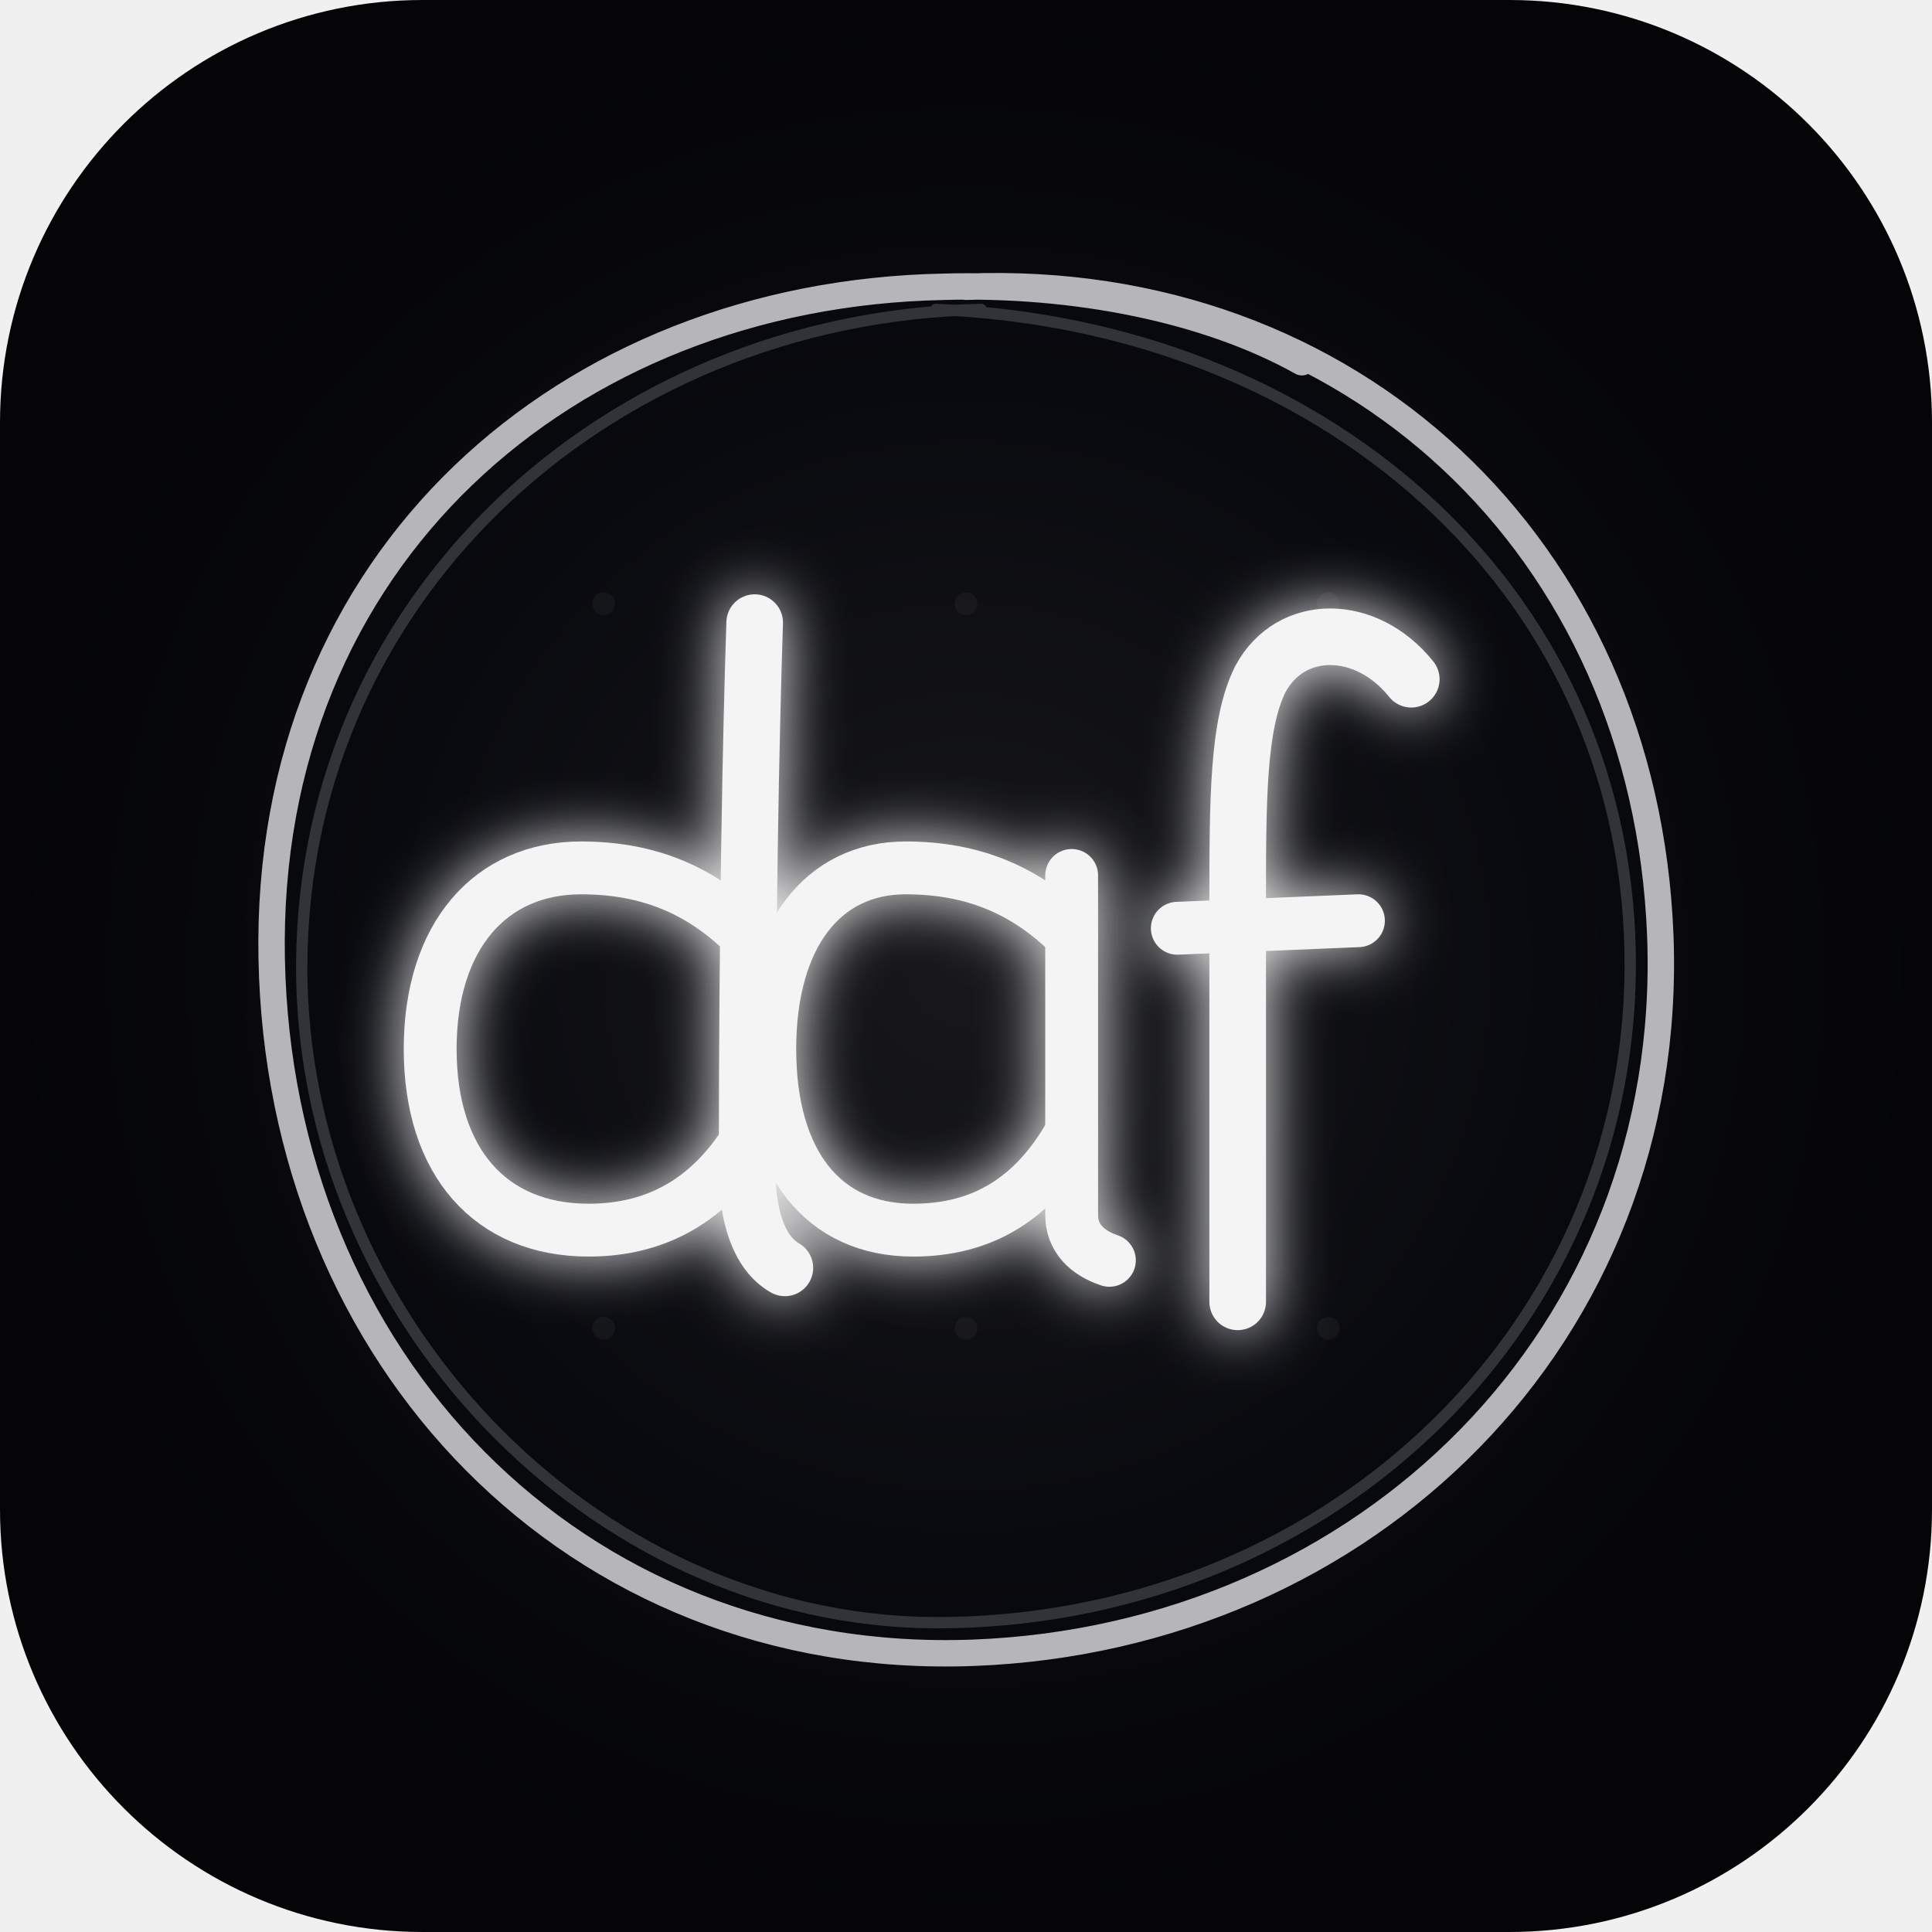
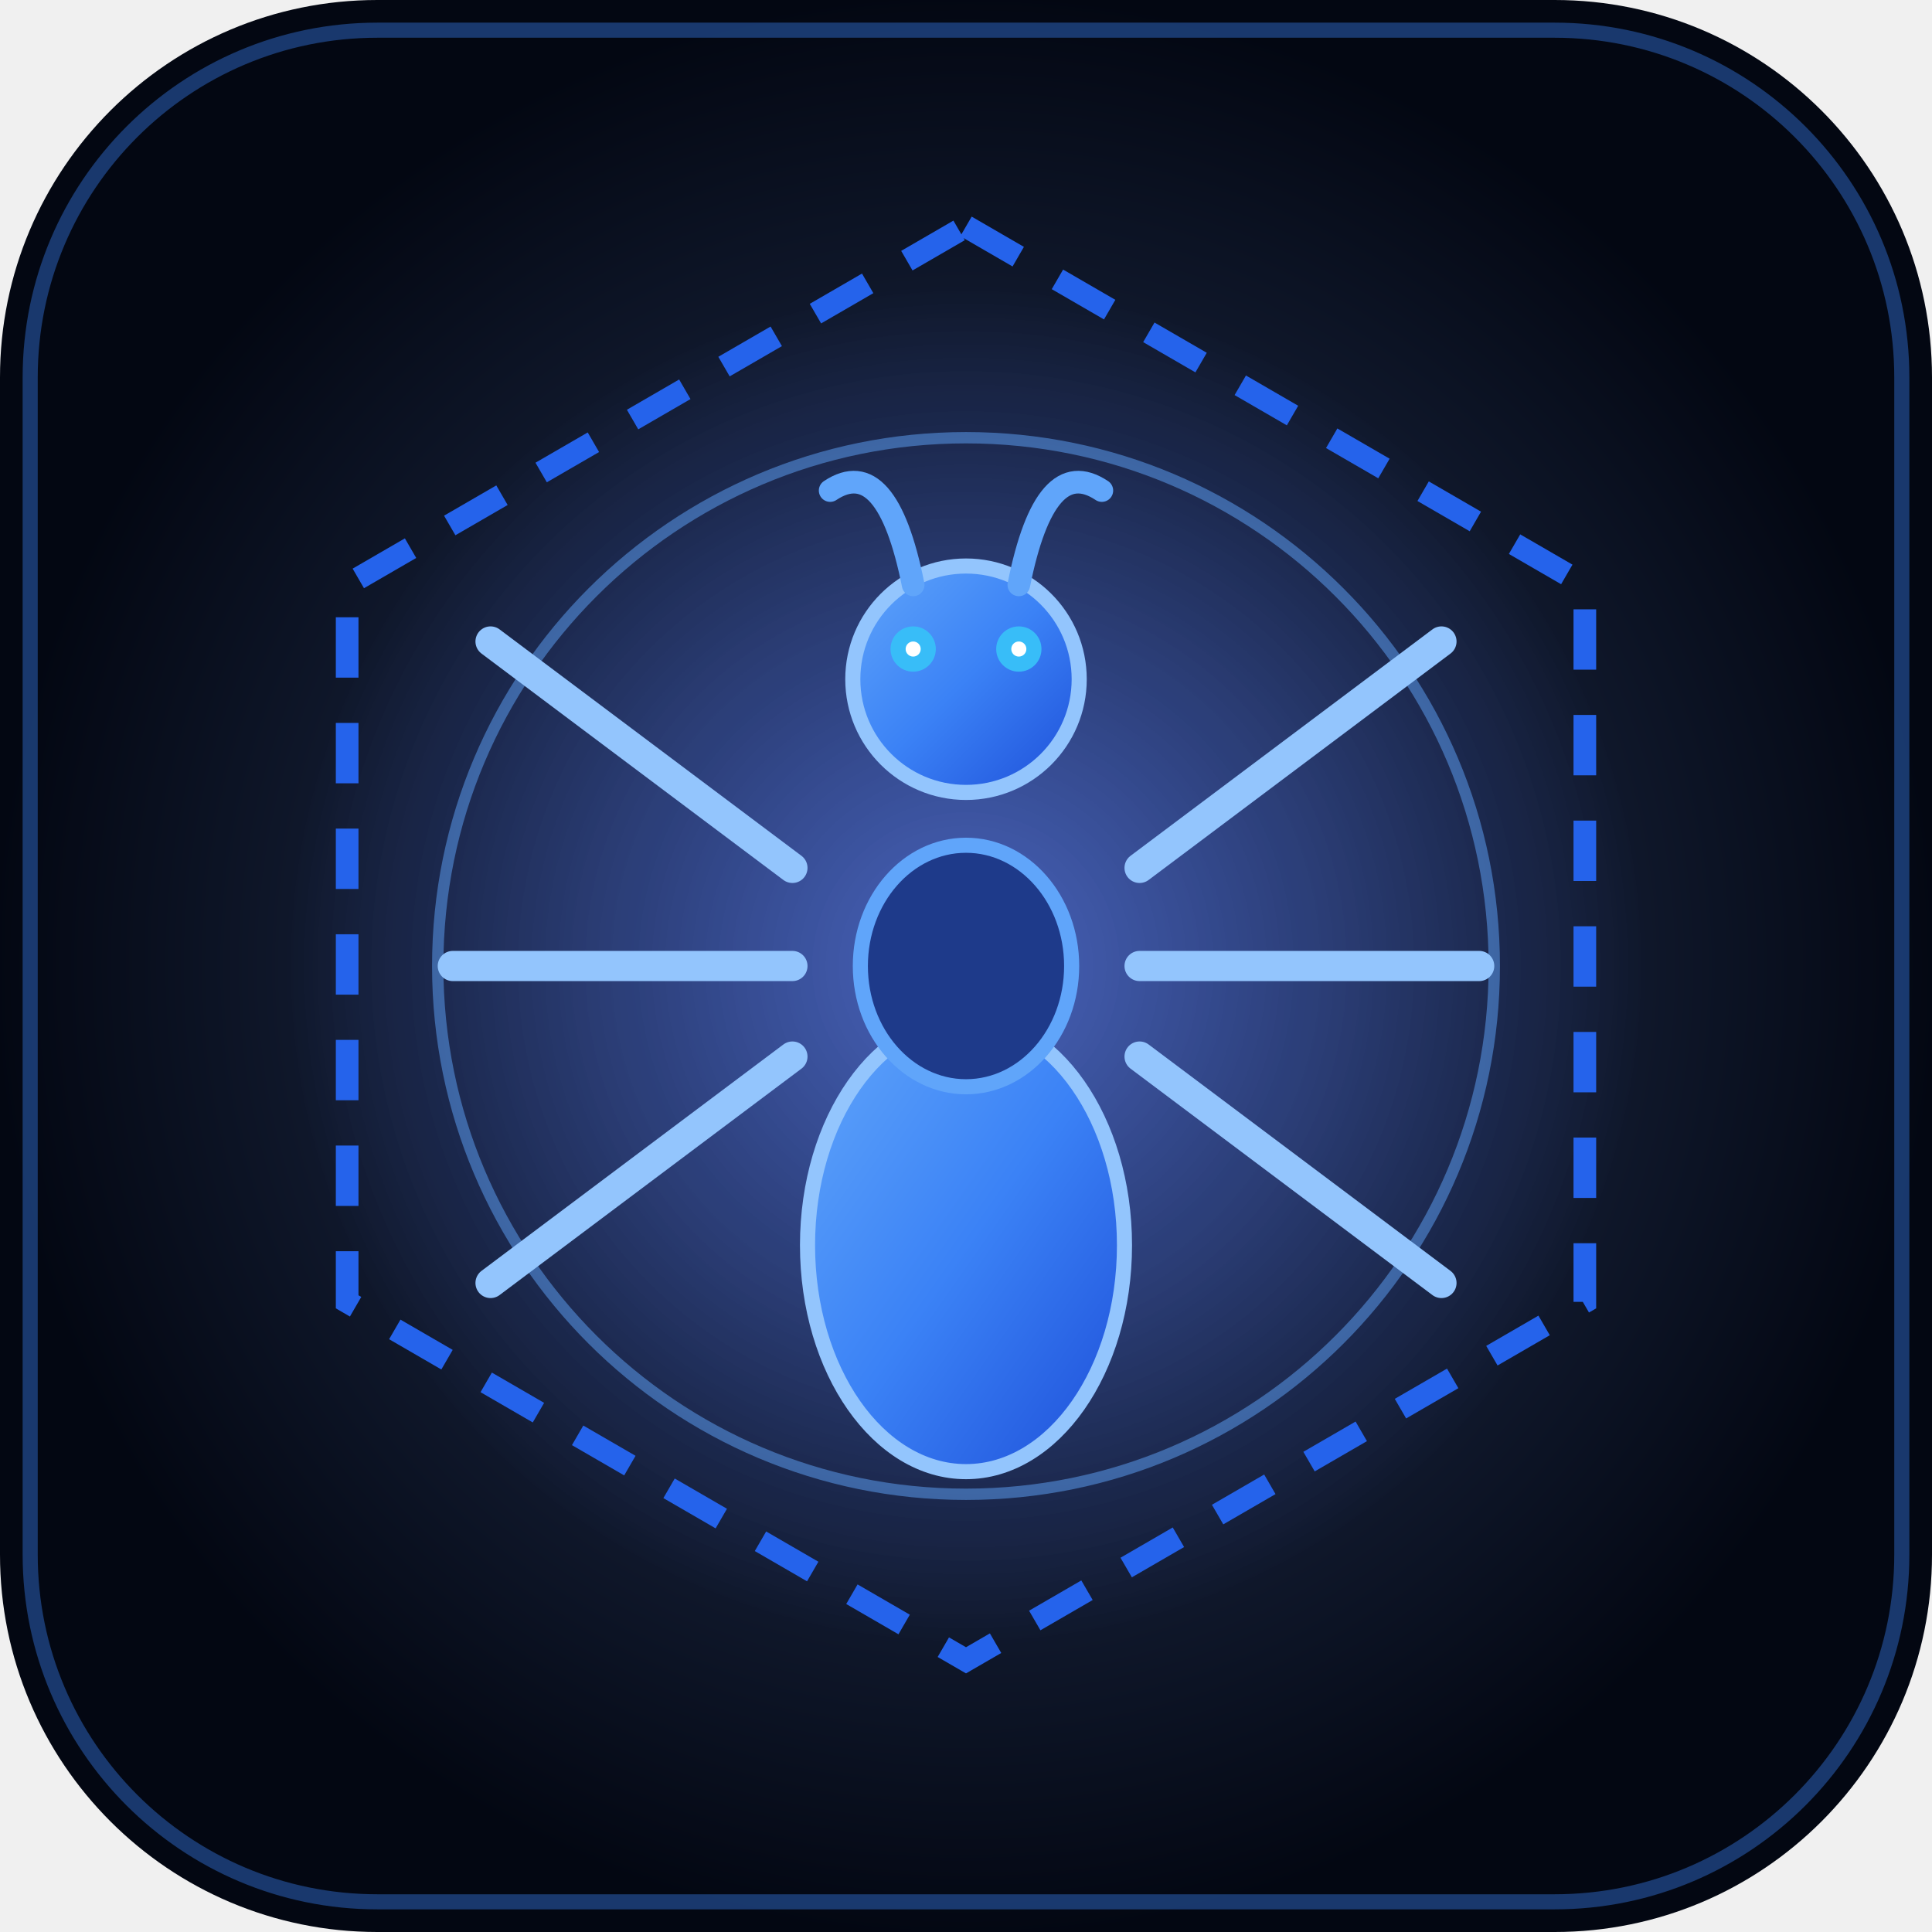
<svg xmlns="http://www.w3.org/2000/svg" viewBox="0 0 512 512" width="512" height="512">
  <defs>
    <radialGradient id="bgGlow" cx="50%" cy="50%" r="50%">
-       <stop offset="0%" stop-color="#18181b" />
-       <stop offset="60%" stop-color="#090a0f" />
-       <stop offset="100%" stop-color="#050508" />
+       <stop offset="0%" stop-color="#1e40af" stop-opacity="0.8" />
+       <stop offset="70%" stop-color="#0f172a" />
+       <stop offset="100%" stop-color="#030712" />
    </radialGradient>
-     <filter id="glow" x="-20%" y="-20%" width="140%" height="140%">
-       <feGaussianBlur stdDeviation="8" result="blur" />
-       <feMerge>
-         <feMergeNode in="blur" />
-         <feMergeNode in="SourceGraphic" />
-       </feMerge>
-     </filter>
+     <linearGradient id="blueGlow" x1="0%" y1="0%" x2="100%" y2="100%">
+       <stop offset="0%" stop-color="#60a5fa" />
+       <stop offset="50%" stop-color="#3b82f6" />
+       <stop offset="100%" stop-color="#1d4ed8" />
+     </linearGradient>
  </defs>
-   <rect width="512" height="512" rx="112" fill="url(#bgGlow)" />
-   <g fill="rgba(255,255,255,0.04)">
-     <circle cx="160" cy="160" r="3" />
-     <circle cx="256" cy="160" r="3" />
-     <circle cx="352" cy="160" r="3" />
-     <circle cx="160" cy="352" r="3" />
-     <circle cx="256" cy="352" r="3" />
-     <circle cx="352" cy="352" r="3" />
-   </g>
-   <path d="M 256,76        C 358,72 436,145 440,248        C 444,354 362,434 258,438        C 152,442 74,360 72,254        C 70,148 150,78 250,76        C 285,75 320,82 345,96" fill="none" stroke="#d4d4d8" stroke-width="7" stroke-linecap="round" stroke-linejoin="round" stroke-dasharray="1400" stroke-dashoffset="30" opacity="0.85" />
-   <path d="M 248,82        C 350,86 430,155 432,252        C 434,350 354,428 252,430        C 160,432 82,352 80,260        C 78,160 160,84 260,82" fill="none" stroke="#71717a" stroke-width="3" stroke-linecap="round" opacity="0.4" />
-   <g filter="url(#glow)">
-     <path d="M 200,165          C 199,195 198,245 198,310          C 198,322 201,332 208,336" fill="none" stroke="#f4f4f5" stroke-width="15" stroke-linecap="round" stroke-linejoin="round" />
-     <path d="M 198,248          C 186,236 172,230 154,230          C 130,230 114,248 114,278          C 114,308 130,326 156,326          C 174,326 188,318 198,302" fill="none" stroke="#f4f4f5" stroke-width="14" stroke-linecap="round" stroke-linejoin="round" />
-     <path d="M 284,248          C 272,236 258,230 240,230          C 218,230 204,248 204,278          C 204,308 218,326 242,326          C 260,326 274,318 284,300" fill="none" stroke="#f4f4f5" stroke-width="14" stroke-linecap="round" stroke-linejoin="round" />
-     <path d="M 284,232          L 284,322          C 284,328 288,332 294,334" fill="none" stroke="#f4f4f5" stroke-width="14" stroke-linecap="round" stroke-linejoin="round" />
-     <path d="M 374,180          C 362,165 342,165 334,180          C 328,192 328,212 328,240          L 328,345" fill="none" stroke="#f4f4f5" stroke-width="15" stroke-linecap="round" stroke-linejoin="round" />
-     <path d="M 312,246          L 360,244" fill="none" stroke="#f4f4f5" stroke-width="14" stroke-linecap="round" />
+   <rect width="512" height="512" rx="100" fill="url(#bgGlow)" />
+   <rect width="496" height="496" x="8" y="8" rx="92" fill="none" stroke="#3b82f6" stroke-width="4" stroke-opacity="0.4" />
+   <polygon points="256,60 420,155 420,345 256,440 92,345 92,155" fill="none" stroke="#2563eb" stroke-width="6" stroke-dasharray="16, 12" />
+   <circle cx="256" cy="256" r="140" fill="none" stroke="#60a5fa" stroke-width="3" stroke-opacity="0.5" />
+   <g transform="translate(0, 0)">
+     <path d="M210,230 L130,170 M210,256 L120,256 M210,280 L130,340" stroke="#93c5fd" stroke-width="8" stroke-linecap="round" />
+     <path d="M302,230 L382,170 M302,256 L392,256 M302,280 L382,340" stroke="#93c5fd" stroke-width="8" stroke-linecap="round" />
+     <ellipse cx="256" cy="330" rx="42" ry="60" fill="url(#blueGlow)" stroke="#93c5fd" stroke-width="4" />
+     <ellipse cx="256" cy="256" rx="28" ry="32" fill="#1e3a8a" stroke="#60a5fa" stroke-width="4" />
+     <circle cx="256" cy="180" r="30" fill="url(#blueGlow)" stroke="#93c5fd" stroke-width="4" />
+     <path d="M242,155 Q235,120 220,130" stroke="#60a5fa" stroke-width="6" stroke-linecap="round" fill="none" />
+     <path d="M270,155 Q277,120 292,130" stroke="#60a5fa" stroke-width="6" stroke-linecap="round" fill="none" />
+     <circle cx="242" cy="172" r="6" fill="#38bdf8" />
+     <circle cx="270" cy="172" r="6" fill="#38bdf8" />
+     <circle cx="242" cy="172" r="2" fill="#ffffff" />
+     <circle cx="270" cy="172" r="2" fill="#ffffff" />
  </g>
</svg>
